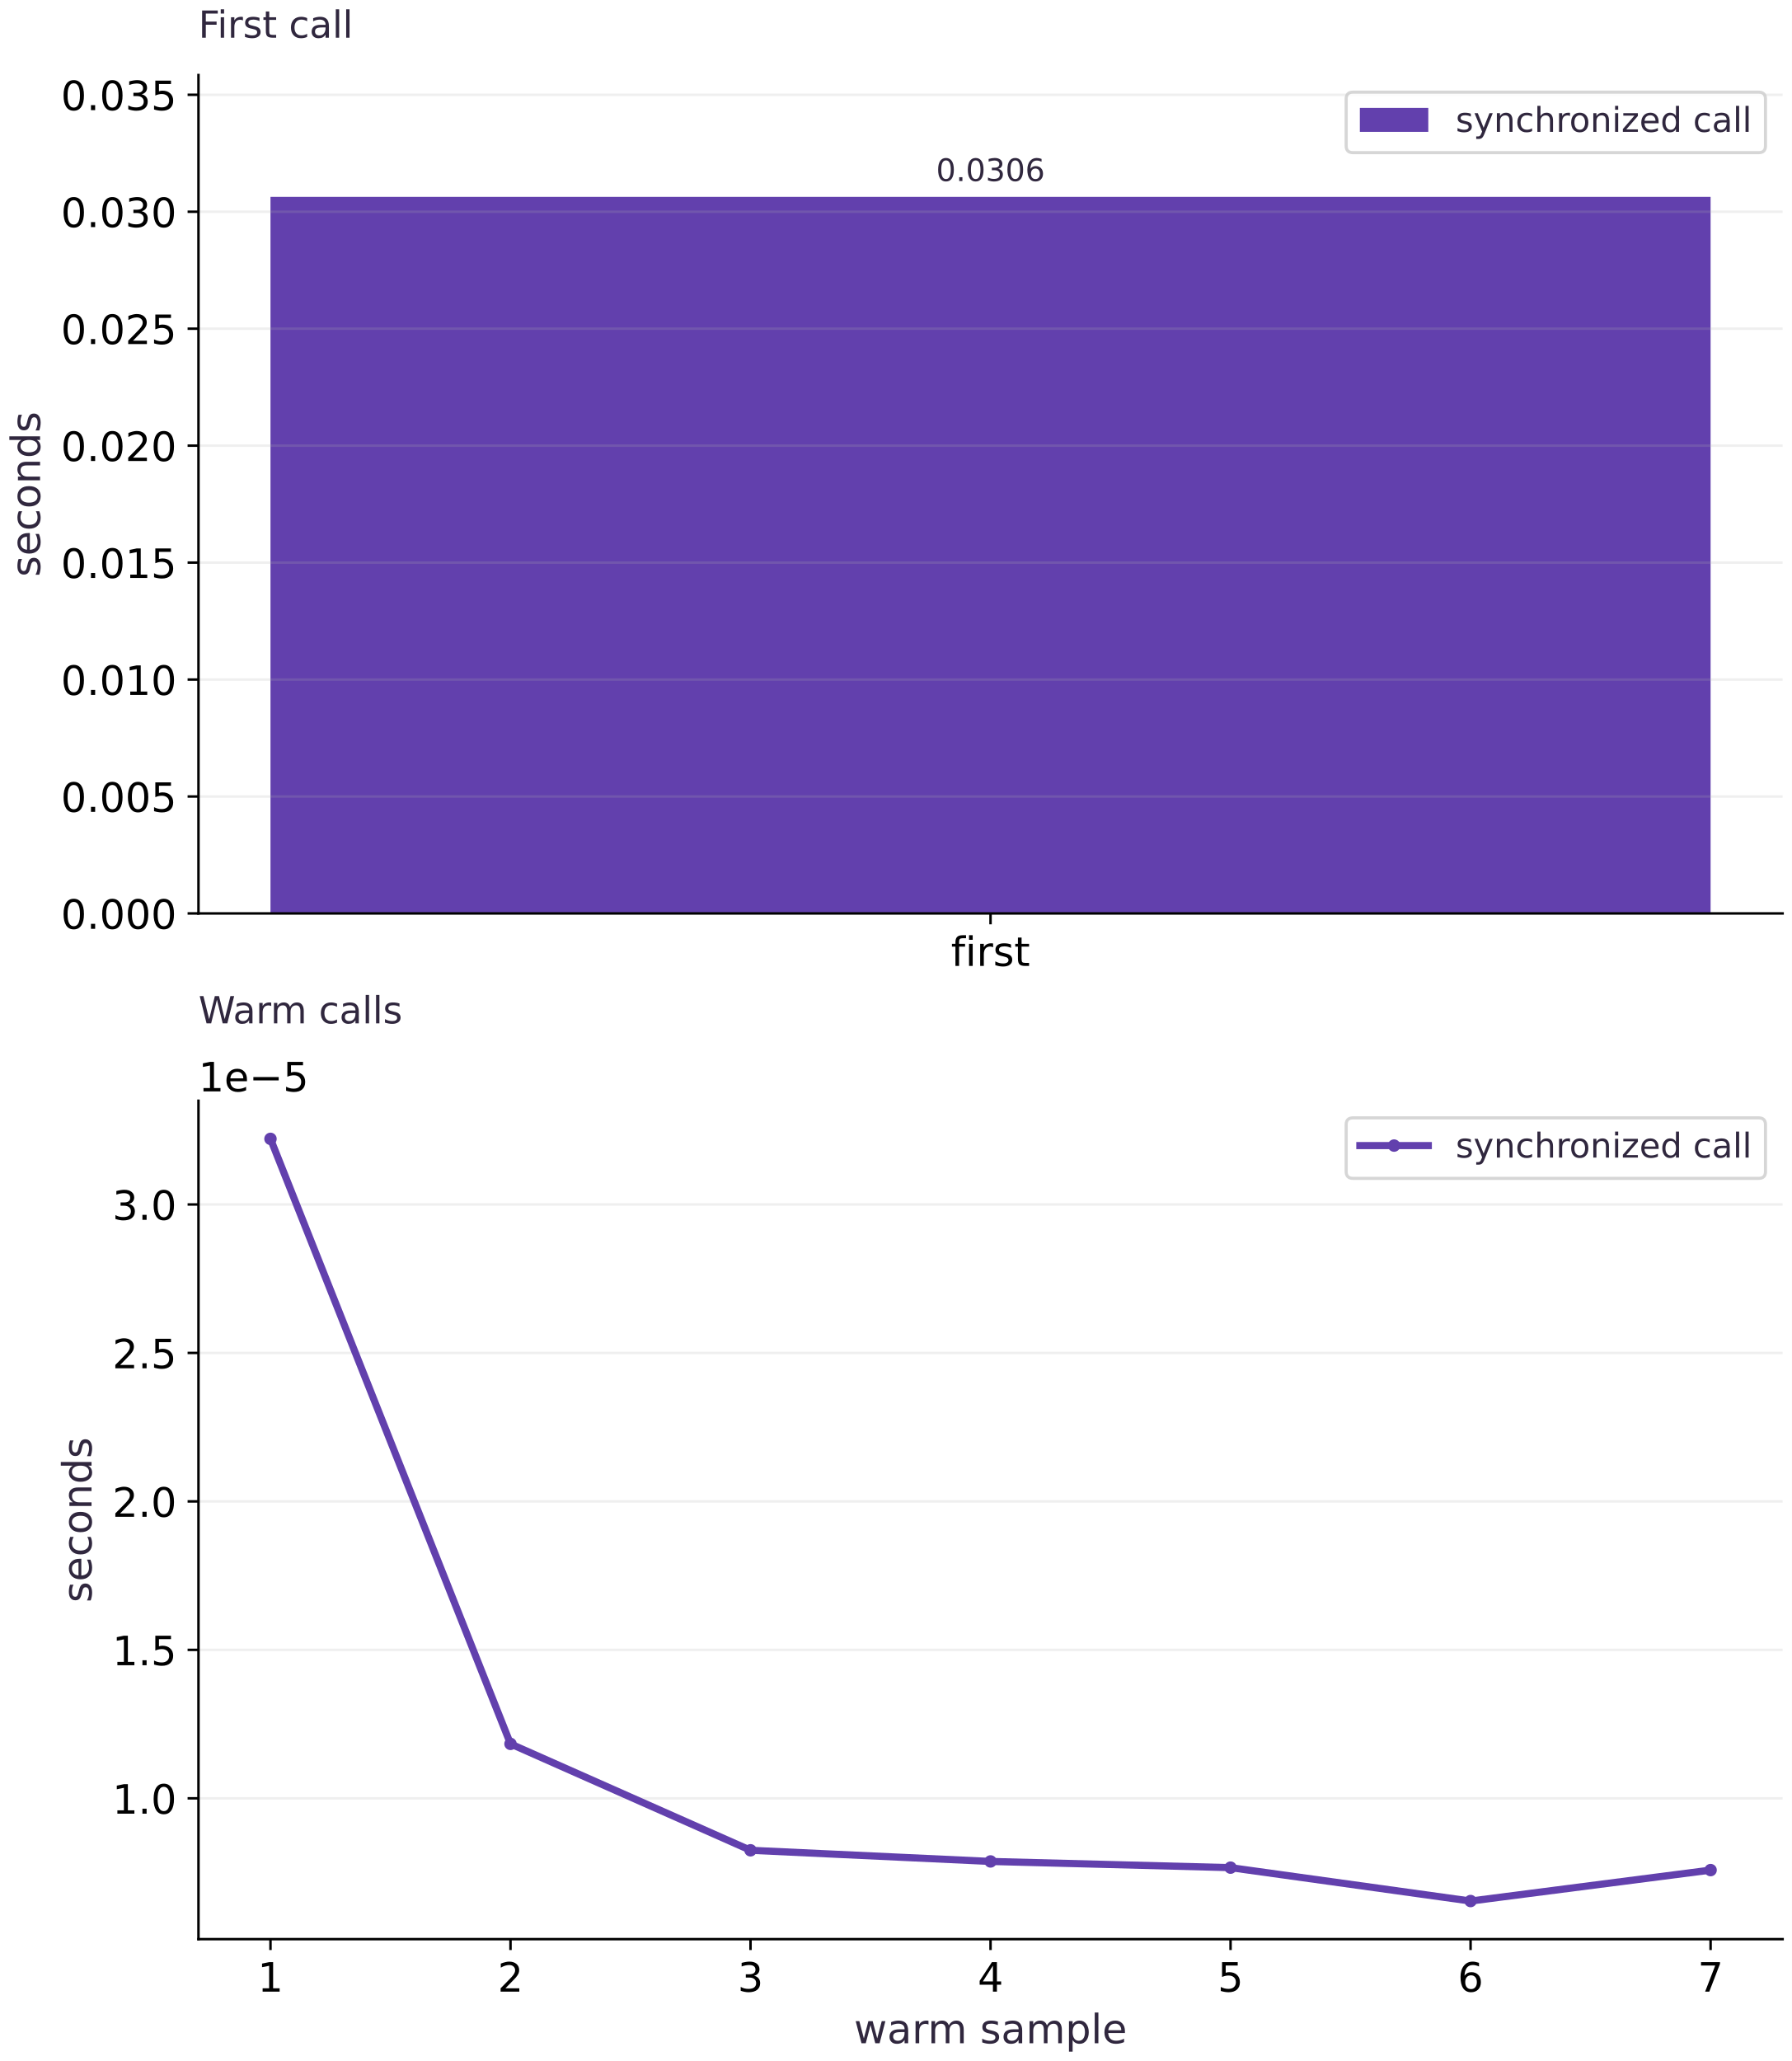
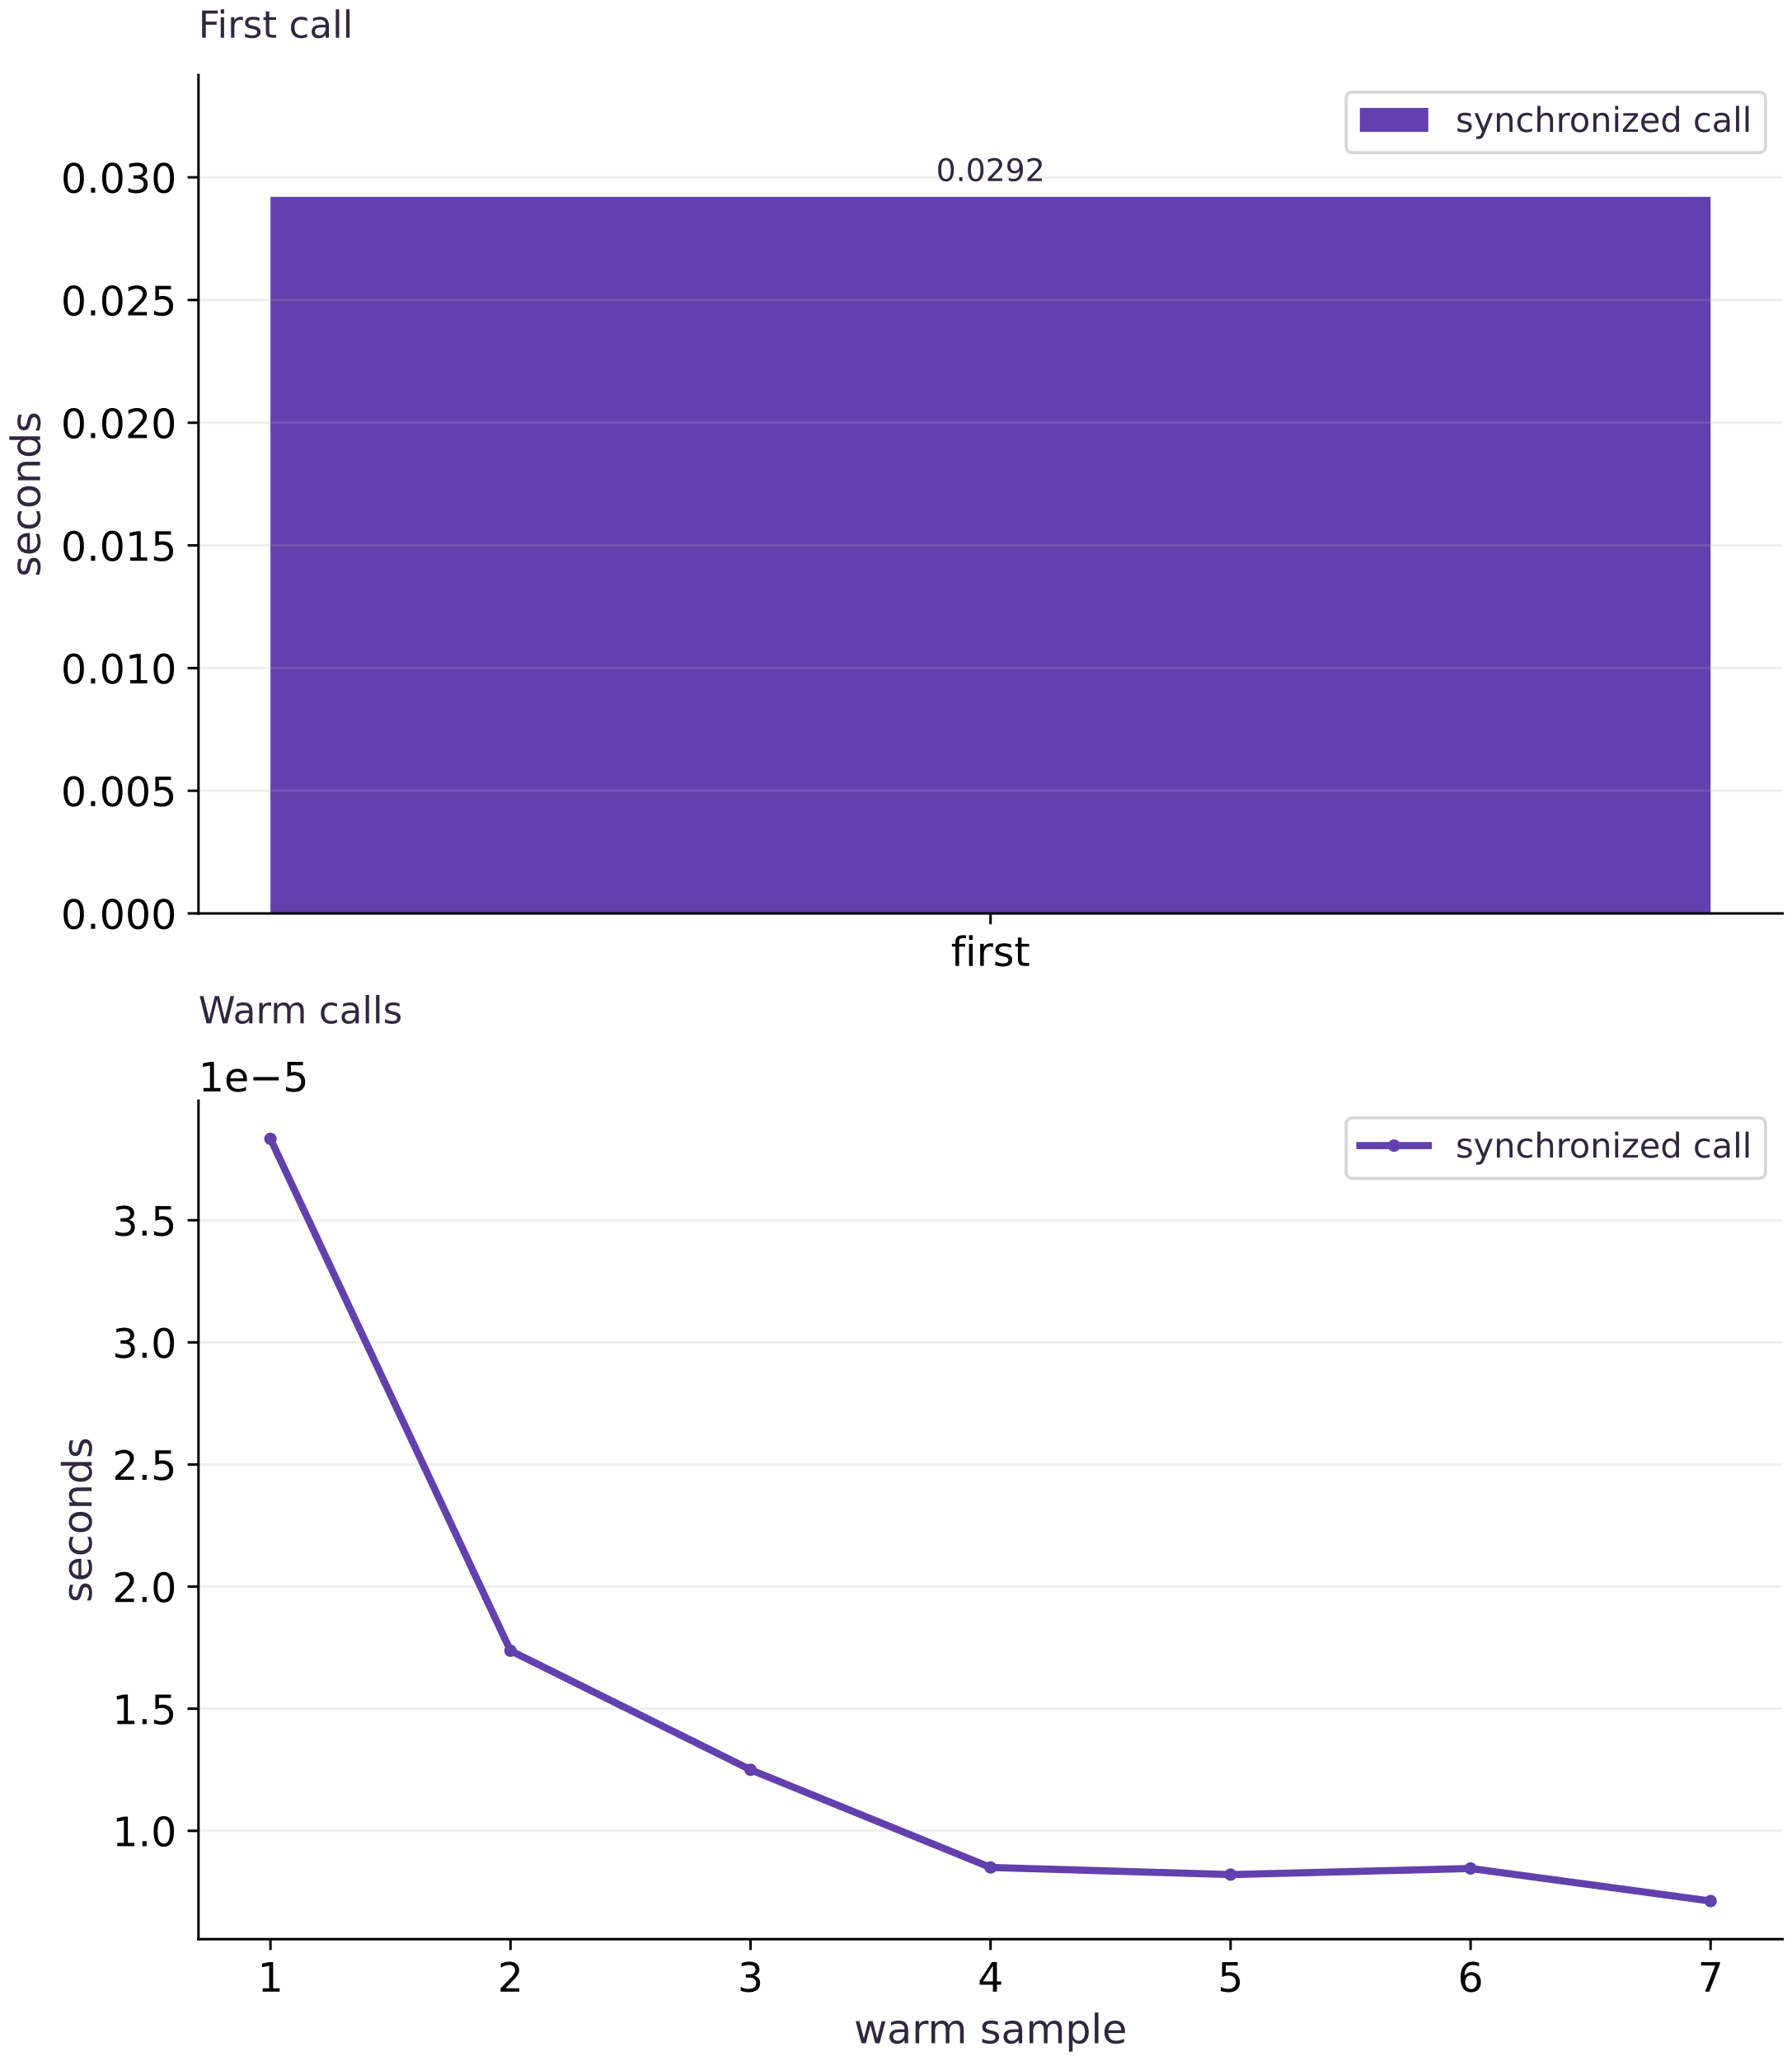
<svg xmlns="http://www.w3.org/2000/svg" xmlns:xlink="http://www.w3.org/1999/xlink" width="576pt" height="662.4pt" viewBox="0 0 576 662.4" version="1.1">
  <defs>
    <style type="text/css">*{stroke-linejoin: round; stroke-linecap: butt}</style>
  </defs>
  <g id="figure_1">
    <g id="patch_1">
      <path d="M 0 662.4  L 576 662.4  L 576 0  L 0 0  z " style="fill: #ffffff" />
    </g>
    <g id="axes_1">
      <g id="patch_2">
        <path d="M 63.798 293.577  L 573 293.577  L 573 24.118  L 63.798 24.118  z " style="fill: #ffffff" />
      </g>
      <g id="patch_3">
        <path d="M 86.944 293.577  L 549.854 293.577  L 549.854 63.27  L 86.944 63.27  z " clip-path="url(#p7393f50d05)" style="fill: #6240ad" />
      </g>
      <g id="matplotlib.axis_1">
        <g id="xtick_1">
          <g id="line2d_1">
            <defs>
              <path id="m041c6fa3e7" d="M 0 0  L 0 3.5  " style="stroke: #000000; stroke-width: 0.8" />
            </defs>
            <g>
              <use xlink:href="#m041c6fa3e7" x="318.399" y="293.577" style="stroke: #000000; stroke-width: 0.8" />
            </g>
          </g>
          <g id="text_1">
            <text style="font-size: 13px; font-family: 'DejaVu Sans'; text-anchor: middle" x="318.399" y="310.455" transform="rotate(-0 318.3991 310.4546)">first</text>
          </g>
        </g>
      </g>
      <g id="matplotlib.axis_2">
        <g id="ytick_1">
          <g id="line2d_2">
            <path d="M 63.798 293.577  L 573 293.577  " clip-path="url(#p7393f50d05)" style="fill: none; stroke: #b0b0b0; stroke-opacity: 0.2; stroke-width: 0.8; stroke-linecap: square" />
          </g>
          <g id="line2d_3">
            <defs>
              <path id="mff8e753c13" d="M 0 0  L -3.5 0  " style="stroke: #000000; stroke-width: 0.8" />
            </defs>
            <g>
              <use xlink:href="#mff8e753c13" x="63.798" y="293.577" style="stroke: #000000; stroke-width: 0.8" />
            </g>
          </g>
          <g id="text_2">
            <text style="font-size: 13px; font-family: 'DejaVu Sans'; text-anchor: end" x="56.798" y="298.516" transform="rotate(-0 56.79836 298.5157)">0.000</text>
          </g>
        </g>
        <g id="ytick_2">
          <g id="line2d_4">
-             <path d="M 63.798 255.99  L 573 255.99  " clip-path="url(#p7393f50d05)" style="fill: none; stroke: #b0b0b0; stroke-opacity: 0.2; stroke-width: 0.8; stroke-linecap: square" />
+             <path d="M 63.798 254.146  L 573 254.146  " clip-path="url(#p7393f50d05)" style="fill: none; stroke: #b0b0b0; stroke-opacity: 0.2; stroke-width: 0.8; stroke-linecap: square" />
          </g>
          <g id="line2d_5">
            <g>
-               <use xlink:href="#mff8e753c13" x="63.798" y="255.99" style="stroke: #000000; stroke-width: 0.8" />
+               <use xlink:href="#mff8e753c13" x="63.798" y="254.146" style="stroke: #000000; stroke-width: 0.8" />
            </g>
          </g>
          <g id="text_3">
-             <text style="font-size: 13px; font-family: 'DejaVu Sans'; text-anchor: end" x="56.798" y="260.929" transform="rotate(-0 56.79836 260.9285)">0.005</text>
+             <text style="font-size: 13px; font-family: 'DejaVu Sans'; text-anchor: end" x="56.798" y="259.085" transform="rotate(-0 56.79836 259.0854)">0.005</text>
          </g>
        </g>
        <g id="ytick_3">
          <g id="line2d_6">
-             <path d="M 63.798 218.402  L 573 218.402  " clip-path="url(#p7393f50d05)" style="fill: none; stroke: #b0b0b0; stroke-opacity: 0.2; stroke-width: 0.8; stroke-linecap: square" />
+             <path d="M 63.798 214.716  L 573 214.716  " clip-path="url(#p7393f50d05)" style="fill: none; stroke: #b0b0b0; stroke-opacity: 0.2; stroke-width: 0.8; stroke-linecap: square" />
          </g>
          <g id="line2d_7">
            <g>
-               <use xlink:href="#mff8e753c13" x="63.798" y="218.402" style="stroke: #000000; stroke-width: 0.8" />
+               <use xlink:href="#mff8e753c13" x="63.798" y="214.716" style="stroke: #000000; stroke-width: 0.8" />
            </g>
          </g>
          <g id="text_4">
-             <text style="font-size: 13px; font-family: 'DejaVu Sans'; text-anchor: end" x="56.798" y="223.341" transform="rotate(-0 56.79836 223.3414)">0.010</text>
+             <text style="font-size: 13px; font-family: 'DejaVu Sans'; text-anchor: end" x="56.798" y="219.655" transform="rotate(-0 56.79836 219.6551)">0.010</text>
          </g>
        </g>
        <g id="ytick_4">
          <g id="line2d_8">
-             <path d="M 63.798 180.815  L 573 180.815  " clip-path="url(#p7393f50d05)" style="fill: none; stroke: #b0b0b0; stroke-opacity: 0.2; stroke-width: 0.8; stroke-linecap: square" />
+             <path d="M 63.798 175.286  L 573 175.286  " clip-path="url(#p7393f50d05)" style="fill: none; stroke: #b0b0b0; stroke-opacity: 0.2; stroke-width: 0.8; stroke-linecap: square" />
          </g>
          <g id="line2d_9">
            <g>
-               <use xlink:href="#mff8e753c13" x="63.798" y="180.815" style="stroke: #000000; stroke-width: 0.8" />
+               <use xlink:href="#mff8e753c13" x="63.798" y="175.286" style="stroke: #000000; stroke-width: 0.8" />
            </g>
          </g>
          <g id="text_5">
-             <text style="font-size: 13px; font-family: 'DejaVu Sans'; text-anchor: end" x="56.798" y="185.754" transform="rotate(-0 56.79836 185.7543)">0.015</text>
+             <text style="font-size: 13px; font-family: 'DejaVu Sans'; text-anchor: end" x="56.798" y="180.225" transform="rotate(-0 56.79836 180.2249)">0.015</text>
          </g>
        </g>
        <g id="ytick_5">
          <g id="line2d_10">
-             <path d="M 63.798 143.228  L 573 143.228  " clip-path="url(#p7393f50d05)" style="fill: none; stroke: #b0b0b0; stroke-opacity: 0.2; stroke-width: 0.8; stroke-linecap: square" />
+             <path d="M 63.798 135.856  L 573 135.856  " clip-path="url(#p7393f50d05)" style="fill: none; stroke: #b0b0b0; stroke-opacity: 0.2; stroke-width: 0.8; stroke-linecap: square" />
          </g>
          <g id="line2d_11">
            <g>
-               <use xlink:href="#mff8e753c13" x="63.798" y="143.228" style="stroke: #000000; stroke-width: 0.8" />
+               <use xlink:href="#mff8e753c13" x="63.798" y="135.856" style="stroke: #000000; stroke-width: 0.8" />
            </g>
          </g>
          <g id="text_6">
-             <text style="font-size: 13px; font-family: 'DejaVu Sans'; text-anchor: end" x="56.798" y="148.167" transform="rotate(-0 56.79836 148.1672)">0.020</text>
+             <text style="font-size: 13px; font-family: 'DejaVu Sans'; text-anchor: end" x="56.798" y="140.795" transform="rotate(-0 56.79836 140.7946)">0.020</text>
          </g>
        </g>
        <g id="ytick_6">
          <g id="line2d_12">
-             <path d="M 63.798 105.641  L 573 105.641  " clip-path="url(#p7393f50d05)" style="fill: none; stroke: #b0b0b0; stroke-opacity: 0.2; stroke-width: 0.8; stroke-linecap: square" />
+             <path d="M 63.798 96.425  L 573 96.425  " clip-path="url(#p7393f50d05)" style="fill: none; stroke: #b0b0b0; stroke-opacity: 0.2; stroke-width: 0.8; stroke-linecap: square" />
          </g>
          <g id="line2d_13">
            <g>
-               <use xlink:href="#mff8e753c13" x="63.798" y="105.641" style="stroke: #000000; stroke-width: 0.8" />
+               <use xlink:href="#mff8e753c13" x="63.798" y="96.425" style="stroke: #000000; stroke-width: 0.8" />
            </g>
          </g>
          <g id="text_7">
-             <text style="font-size: 13px; font-family: 'DejaVu Sans'; text-anchor: end" x="56.798" y="110.58" transform="rotate(-0 56.79836 110.5801)">0.025</text>
+             <text style="font-size: 13px; font-family: 'DejaVu Sans'; text-anchor: end" x="56.798" y="101.364" transform="rotate(-0 56.79836 101.3643)">0.025</text>
          </g>
        </g>
        <g id="ytick_7">
          <g id="line2d_14">
-             <path d="M 63.798 68.054  L 573 68.054  " clip-path="url(#p7393f50d05)" style="fill: none; stroke: #b0b0b0; stroke-opacity: 0.2; stroke-width: 0.8; stroke-linecap: square" />
+             <path d="M 63.798 56.995  L 573 56.995  " clip-path="url(#p7393f50d05)" style="fill: none; stroke: #b0b0b0; stroke-opacity: 0.2; stroke-width: 0.8; stroke-linecap: square" />
          </g>
          <g id="line2d_15">
            <g>
-               <use xlink:href="#mff8e753c13" x="63.798" y="68.054" style="stroke: #000000; stroke-width: 0.8" />
+               <use xlink:href="#mff8e753c13" x="63.798" y="56.995" style="stroke: #000000; stroke-width: 0.8" />
            </g>
          </g>
          <g id="text_8">
-             <text style="font-size: 13px; font-family: 'DejaVu Sans'; text-anchor: end" x="56.798" y="72.993" transform="rotate(-0 56.79836 72.99299)">0.030</text>
-           </g>
-         </g>
-         <g id="ytick_8">
-           <g id="line2d_16">
-             <path d="M 63.798 30.467  L 573 30.467  " clip-path="url(#p7393f50d05)" style="fill: none; stroke: #b0b0b0; stroke-opacity: 0.2; stroke-width: 0.8; stroke-linecap: square" />
-           </g>
-           <g id="line2d_17">
-             <g>
-               <use xlink:href="#mff8e753c13" x="63.798" y="30.467" style="stroke: #000000; stroke-width: 0.8" />
-             </g>
-           </g>
-           <g id="text_9">
-             <text style="font-size: 13px; font-family: 'DejaVu Sans'; text-anchor: end" x="56.798" y="35.406" transform="rotate(-0 56.79836 35.40588)">0.035</text>
-           </g>
-         </g>
-         <g id="text_10">
+             <text style="font-size: 13px; font-family: 'DejaVu Sans'; text-anchor: end" x="56.798" y="61.934" transform="rotate(-0 56.79836 61.93409)">0.030</text>
+           </g>
+         </g>
+         <g id="text_9">
          <text style="font-size: 13px; font-family: 'DejaVu Sans'; text-anchor: middle; fill: #30273e" x="12.878" y="158.848" transform="rotate(-90 12.87821 158.8475)">seconds</text>
        </g>
      </g>
      <g id="patch_4">
        <path d="M 63.798 293.577  L 63.798 24.118  " style="fill: none; stroke: #000000; stroke-width: 0.8; stroke-linejoin: miter; stroke-linecap: square" />
      </g>
      <g id="patch_5">
        <path d="M 63.798 293.577  L 573 293.577  " style="fill: none; stroke: #000000; stroke-width: 0.8; stroke-linejoin: miter; stroke-linecap: square" />
      </g>
+       <g id="text_10">
+         <text style="font-size: 10px; font-family: 'DejaVu Sans'; text-anchor: middle; fill: #30273e" x="318.399" y="58.191" transform="rotate(-0 318.3991 58.19074)">0.0292</text>
+       </g>
      <g id="text_11">
-         <text style="font-size: 10px; font-family: 'DejaVu Sans'; text-anchor: middle; fill: #30273e" x="318.399" y="58.191" transform="rotate(-0 318.3991 58.19074)">0.0306</text>
-       </g>
-       <g id="text_12">
        <text style="font-size: 12px; font-family: 'DejaVu Sans'; text-anchor: start; fill: #30273e" x="63.798" y="12.118" transform="rotate(-0 63.79836 12.11837)">First call</text>
      </g>
      <g id="legend_1">
        <g id="patch_6">
          <path d="M 434.914 49.064  L 565.3 49.064  Q 567.5 49.064 567.5 46.864  L 567.5 31.818  Q 567.5 29.618 565.3 29.618  L 434.914 29.618  Q 432.714 29.618 432.714 31.818  L 432.714 46.864  Q 432.714 49.064 434.914 49.064  z " style="fill: #ffffff; opacity: 0.8; stroke: #cccccc; stroke-linejoin: miter" />
        </g>
        <g id="patch_7">
          <path d="M 437.114 42.377  L 459.114 42.377  L 459.114 34.677  L 437.114 34.677  z " style="fill: #6240ad" />
        </g>
-         <g id="text_13">
+         <g id="text_12">
          <text style="font-size: 11px; font-family: 'DejaVu Sans'; text-anchor: start; fill: #30273e" x="467.914" y="42.377" transform="rotate(-0 467.9137 42.37665)">synchronized call</text>
        </g>
      </g>
    </g>
    <g id="axes_2">
      <g id="patch_8">
        <path d="M 63.798 623.237  L 573 623.237  L 573 353.778  L 63.798 353.778  z " style="fill: #ffffff" />
      </g>
      <g id="matplotlib.axis_3">
        <g id="xtick_2">
+           <g id="line2d_16">
+             <g>
+               <use xlink:href="#m041c6fa3e7" x="86.944" y="623.237" style="stroke: #000000; stroke-width: 0.8" />
+             </g>
+           </g>
+           <g id="text_13">
+             <text style="font-size: 13px; font-family: 'DejaVu Sans'; text-anchor: middle" x="86.944" y="640.115" transform="rotate(-0 86.94388 640.1146)">1</text>
+           </g>
+         </g>
+         <g id="xtick_3">
+           <g id="line2d_17">
+             <g>
+               <use xlink:href="#m041c6fa3e7" x="164.096" y="623.237" style="stroke: #000000; stroke-width: 0.8" />
+             </g>
+           </g>
+           <g id="text_14">
+             <text style="font-size: 13px; font-family: 'DejaVu Sans'; text-anchor: middle" x="164.096" y="640.115" transform="rotate(-0 164.0956 640.1146)">2</text>
+           </g>
+         </g>
+         <g id="xtick_4">
          <g id="line2d_18">
            <g>
-               <use xlink:href="#m041c6fa3e7" x="86.944" y="623.237" style="stroke: #000000; stroke-width: 0.8" />
-             </g>
-           </g>
-           <g id="text_14">
-             <text style="font-size: 13px; font-family: 'DejaVu Sans'; text-anchor: middle" x="86.944" y="640.115" transform="rotate(-0 86.94388 640.1146)">1</text>
-           </g>
-         </g>
-         <g id="xtick_3">
+               <use xlink:href="#m041c6fa3e7" x="241.247" y="623.237" style="stroke: #000000; stroke-width: 0.8" />
+             </g>
+           </g>
+           <g id="text_15">
+             <text style="font-size: 13px; font-family: 'DejaVu Sans'; text-anchor: middle" x="241.247" y="640.115" transform="rotate(-0 241.2473 640.1146)">3</text>
+           </g>
+         </g>
+         <g id="xtick_5">
          <g id="line2d_19">
            <g>
-               <use xlink:href="#m041c6fa3e7" x="164.096" y="623.237" style="stroke: #000000; stroke-width: 0.8" />
-             </g>
-           </g>
-           <g id="text_15">
-             <text style="font-size: 13px; font-family: 'DejaVu Sans'; text-anchor: middle" x="164.096" y="640.115" transform="rotate(-0 164.0956 640.1146)">2</text>
-           </g>
-         </g>
-         <g id="xtick_4">
+               <use xlink:href="#m041c6fa3e7" x="318.399" y="623.237" style="stroke: #000000; stroke-width: 0.8" />
+             </g>
+           </g>
+           <g id="text_16">
+             <text style="font-size: 13px; font-family: 'DejaVu Sans'; text-anchor: middle" x="318.399" y="640.115" transform="rotate(-0 318.3991 640.1146)">4</text>
+           </g>
+         </g>
+         <g id="xtick_6">
          <g id="line2d_20">
            <g>
-               <use xlink:href="#m041c6fa3e7" x="241.247" y="623.237" style="stroke: #000000; stroke-width: 0.8" />
-             </g>
-           </g>
-           <g id="text_16">
-             <text style="font-size: 13px; font-family: 'DejaVu Sans'; text-anchor: middle" x="241.247" y="640.115" transform="rotate(-0 241.2473 640.1146)">3</text>
-           </g>
-         </g>
-         <g id="xtick_5">
+               <use xlink:href="#m041c6fa3e7" x="395.551" y="623.237" style="stroke: #000000; stroke-width: 0.8" />
+             </g>
+           </g>
+           <g id="text_17">
+             <text style="font-size: 13px; font-family: 'DejaVu Sans'; text-anchor: middle" x="395.551" y="640.115" transform="rotate(-0 395.5508 640.1146)">5</text>
+           </g>
+         </g>
+         <g id="xtick_7">
          <g id="line2d_21">
            <g>
-               <use xlink:href="#m041c6fa3e7" x="318.399" y="623.237" style="stroke: #000000; stroke-width: 0.8" />
-             </g>
-           </g>
-           <g id="text_17">
-             <text style="font-size: 13px; font-family: 'DejaVu Sans'; text-anchor: middle" x="318.399" y="640.115" transform="rotate(-0 318.3991 640.1146)">4</text>
-           </g>
-         </g>
-         <g id="xtick_6">
+               <use xlink:href="#m041c6fa3e7" x="472.703" y="623.237" style="stroke: #000000; stroke-width: 0.8" />
+             </g>
+           </g>
+           <g id="text_18">
+             <text style="font-size: 13px; font-family: 'DejaVu Sans'; text-anchor: middle" x="472.703" y="640.115" transform="rotate(-0 472.7025 640.1146)">6</text>
+           </g>
+         </g>
+         <g id="xtick_8">
          <g id="line2d_22">
            <g>
-               <use xlink:href="#m041c6fa3e7" x="395.551" y="623.237" style="stroke: #000000; stroke-width: 0.8" />
-             </g>
-           </g>
-           <g id="text_18">
-             <text style="font-size: 13px; font-family: 'DejaVu Sans'; text-anchor: middle" x="395.551" y="640.115" transform="rotate(-0 395.5508 640.1146)">5</text>
-           </g>
-         </g>
-         <g id="xtick_7">
+               <use xlink:href="#m041c6fa3e7" x="549.854" y="623.237" style="stroke: #000000; stroke-width: 0.8" />
+             </g>
+           </g>
+           <g id="text_19">
+             <text style="font-size: 13px; font-family: 'DejaVu Sans'; text-anchor: middle" x="549.854" y="640.115" transform="rotate(-0 549.8542 640.1146)">7</text>
+           </g>
+         </g>
+         <g id="text_20">
+           <text style="font-size: 13px; font-family: 'DejaVu Sans'; text-anchor: middle; fill: #30273e" x="318.399" y="656.696" transform="rotate(-0 318.3991 656.6962)">warm sample</text>
+         </g>
+       </g>
+       <g id="matplotlib.axis_4">
+         <g id="ytick_8">
          <g id="line2d_23">
-             <g>
-               <use xlink:href="#m041c6fa3e7" x="472.703" y="623.237" style="stroke: #000000; stroke-width: 0.8" />
-             </g>
-           </g>
-           <g id="text_19">
-             <text style="font-size: 13px; font-family: 'DejaVu Sans'; text-anchor: middle" x="472.703" y="640.115" transform="rotate(-0 472.7025 640.1146)">6</text>
-           </g>
-         </g>
-         <g id="xtick_8">
+             <path d="M 63.798 588.422  L 573 588.422  " clip-path="url(#p0079eaa83b)" style="fill: none; stroke: #b0b0b0; stroke-opacity: 0.2; stroke-width: 0.8; stroke-linecap: square" />
+           </g>
          <g id="line2d_24">
            <g>
-               <use xlink:href="#m041c6fa3e7" x="549.854" y="623.237" style="stroke: #000000; stroke-width: 0.8" />
-             </g>
-           </g>
-           <g id="text_20">
-             <text style="font-size: 13px; font-family: 'DejaVu Sans'; text-anchor: middle" x="549.854" y="640.115" transform="rotate(-0 549.8542 640.1146)">7</text>
-           </g>
-         </g>
-         <g id="text_21">
-           <text style="font-size: 13px; font-family: 'DejaVu Sans'; text-anchor: middle; fill: #30273e" x="318.399" y="656.696" transform="rotate(-0 318.3991 656.6962)">warm sample</text>
-         </g>
-       </g>
-       <g id="matplotlib.axis_4">
+               <use xlink:href="#mff8e753c13" x="63.798" y="588.422" style="stroke: #000000; stroke-width: 0.8" />
+             </g>
+           </g>
+           <g id="text_21">
+             <text style="font-size: 13px; font-family: 'DejaVu Sans'; text-anchor: end" x="56.798" y="593.361" transform="rotate(-0 56.79836 593.3611)">1.0</text>
+           </g>
+         </g>
        <g id="ytick_9">
          <g id="line2d_25">
-             <path d="M 63.798 577.979  L 573 577.979  " clip-path="url(#p0079eaa83b)" style="fill: none; stroke: #b0b0b0; stroke-opacity: 0.2; stroke-width: 0.8; stroke-linecap: square" />
+             <path d="M 63.798 549.175  L 573 549.175  " clip-path="url(#p0079eaa83b)" style="fill: none; stroke: #b0b0b0; stroke-opacity: 0.2; stroke-width: 0.8; stroke-linecap: square" />
          </g>
          <g id="line2d_26">
            <g>
-               <use xlink:href="#mff8e753c13" x="63.798" y="577.979" style="stroke: #000000; stroke-width: 0.8" />
+               <use xlink:href="#mff8e753c13" x="63.798" y="549.175" style="stroke: #000000; stroke-width: 0.8" />
            </g>
          </g>
          <g id="text_22">
-             <text style="font-size: 13px; font-family: 'DejaVu Sans'; text-anchor: end" x="56.798" y="582.918" transform="rotate(-0 56.79836 582.9182)">1.0</text>
+             <text style="font-size: 13px; font-family: 'DejaVu Sans'; text-anchor: end" x="56.798" y="554.114" transform="rotate(-0 56.79836 554.114)">1.5</text>
          </g>
        </g>
        <g id="ytick_10">
          <g id="line2d_27">
-             <path d="M 63.798 530.262  L 573 530.262  " clip-path="url(#p0079eaa83b)" style="fill: none; stroke: #b0b0b0; stroke-opacity: 0.2; stroke-width: 0.8; stroke-linecap: square" />
+             <path d="M 63.798 509.928  L 573 509.928  " clip-path="url(#p0079eaa83b)" style="fill: none; stroke: #b0b0b0; stroke-opacity: 0.2; stroke-width: 0.8; stroke-linecap: square" />
          </g>
          <g id="line2d_28">
            <g>
-               <use xlink:href="#mff8e753c13" x="63.798" y="530.262" style="stroke: #000000; stroke-width: 0.8" />
+               <use xlink:href="#mff8e753c13" x="63.798" y="509.928" style="stroke: #000000; stroke-width: 0.8" />
            </g>
          </g>
          <g id="text_23">
-             <text style="font-size: 13px; font-family: 'DejaVu Sans'; text-anchor: end" x="56.798" y="535.201" transform="rotate(-0 56.79836 535.2011)">1.5</text>
+             <text style="font-size: 13px; font-family: 'DejaVu Sans'; text-anchor: end" x="56.798" y="514.867" transform="rotate(-0 56.79836 514.8669)">2.0</text>
          </g>
        </g>
        <g id="ytick_11">
          <g id="line2d_29">
-             <path d="M 63.798 482.545  L 573 482.545  " clip-path="url(#p0079eaa83b)" style="fill: none; stroke: #b0b0b0; stroke-opacity: 0.2; stroke-width: 0.8; stroke-linecap: square" />
+             <path d="M 63.798 470.681  L 573 470.681  " clip-path="url(#p0079eaa83b)" style="fill: none; stroke: #b0b0b0; stroke-opacity: 0.2; stroke-width: 0.8; stroke-linecap: square" />
          </g>
          <g id="line2d_30">
            <g>
-               <use xlink:href="#mff8e753c13" x="63.798" y="482.545" style="stroke: #000000; stroke-width: 0.8" />
+               <use xlink:href="#mff8e753c13" x="63.798" y="470.681" style="stroke: #000000; stroke-width: 0.8" />
            </g>
          </g>
          <g id="text_24">
-             <text style="font-size: 13px; font-family: 'DejaVu Sans'; text-anchor: end" x="56.798" y="487.484" transform="rotate(-0 56.79836 487.4841)">2.0</text>
+             <text style="font-size: 13px; font-family: 'DejaVu Sans'; text-anchor: end" x="56.798" y="475.62" transform="rotate(-0 56.79836 475.6199)">2.5</text>
          </g>
        </g>
        <g id="ytick_12">
          <g id="line2d_31">
-             <path d="M 63.798 434.828  L 573 434.828  " clip-path="url(#p0079eaa83b)" style="fill: none; stroke: #b0b0b0; stroke-opacity: 0.2; stroke-width: 0.8; stroke-linecap: square" />
+             <path d="M 63.798 431.434  L 573 431.434  " clip-path="url(#p0079eaa83b)" style="fill: none; stroke: #b0b0b0; stroke-opacity: 0.2; stroke-width: 0.8; stroke-linecap: square" />
          </g>
          <g id="line2d_32">
            <g>
-               <use xlink:href="#mff8e753c13" x="63.798" y="434.828" style="stroke: #000000; stroke-width: 0.8" />
+               <use xlink:href="#mff8e753c13" x="63.798" y="431.434" style="stroke: #000000; stroke-width: 0.8" />
            </g>
          </g>
          <g id="text_25">
-             <text style="font-size: 13px; font-family: 'DejaVu Sans'; text-anchor: end" x="56.798" y="439.767" transform="rotate(-0 56.79836 439.767)">2.5</text>
+             <text style="font-size: 13px; font-family: 'DejaVu Sans'; text-anchor: end" x="56.798" y="436.373" transform="rotate(-0 56.79836 436.3728)">3.0</text>
          </g>
        </g>
        <g id="ytick_13">
          <g id="line2d_33">
-             <path d="M 63.798 387.111  L 573 387.111  " clip-path="url(#p0079eaa83b)" style="fill: none; stroke: #b0b0b0; stroke-opacity: 0.2; stroke-width: 0.8; stroke-linecap: square" />
+             <path d="M 63.798 392.187  L 573 392.187  " clip-path="url(#p0079eaa83b)" style="fill: none; stroke: #b0b0b0; stroke-opacity: 0.2; stroke-width: 0.8; stroke-linecap: square" />
          </g>
          <g id="line2d_34">
            <g>
-               <use xlink:href="#mff8e753c13" x="63.798" y="387.111" style="stroke: #000000; stroke-width: 0.8" />
+               <use xlink:href="#mff8e753c13" x="63.798" y="392.187" style="stroke: #000000; stroke-width: 0.8" />
            </g>
          </g>
          <g id="text_26">
-             <text style="font-size: 13px; font-family: 'DejaVu Sans'; text-anchor: end" x="56.798" y="392.05" transform="rotate(-0 56.79836 392.0499)">3.0</text>
+             <text style="font-size: 13px; font-family: 'DejaVu Sans'; text-anchor: end" x="56.798" y="397.126" transform="rotate(-0 56.79836 397.1257)">3.5</text>
          </g>
        </g>
        <g id="text_27">
          <text style="font-size: 13px; font-family: 'DejaVu Sans'; text-anchor: middle; fill: #30273e" x="29.421" y="488.507" transform="rotate(-90 29.42071 488.5075)">seconds</text>
        </g>
        <g id="text_28">
          <text style="font-size: 13px; font-family: 'DejaVu Sans'; text-anchor: start" x="63.798" y="350.778" transform="rotate(-0 63.79836 350.7783)">1e−5</text>
        </g>
      </g>
      <g id="line2d_35">
-         <path d="M 86.944 366.026  L 164.096 560.478  L 241.247 594.679  L 318.399 598.261  L 395.551 600.256  L 472.703 610.989  L 549.854 601.047  " clip-path="url(#p0079eaa83b)" style="fill: none; stroke: #6240ad; stroke-width: 2.3; stroke-linecap: square" />
+         <path d="M 86.944 366.026  L 164.096 530.535  L 241.247 568.797  L 318.399 600.195  L 395.551 602.487  L 472.703 600.524  L 549.854 610.989  " clip-path="url(#p0079eaa83b)" style="fill: none; stroke: #6240ad; stroke-width: 2.3; stroke-linecap: square" />
        <defs>
          <path id="mcfde3ba6a9" d="M 0 1.5  C 0.398 1.5 0.779 1.342 1.061 1.061  C 1.342 0.779 1.5 0.398 1.5 0  C 1.5 -0.398 1.342 -0.779 1.061 -1.061  C 0.779 -1.342 0.398 -1.5 0 -1.5  C -0.398 -1.5 -0.779 -1.342 -1.061 -1.061  C -1.342 -0.779 -1.5 -0.398 -1.5 0  C -1.5 0.398 -1.342 0.779 -1.061 1.061  C -0.779 1.342 -0.398 1.5 0 1.5  z " style="stroke: #6240ad" />
        </defs>
        <g clip-path="url(#p0079eaa83b)">
          <use xlink:href="#mcfde3ba6a9" x="86.944" y="366.026" style="fill: #6240ad; stroke: #6240ad" />
-           <use xlink:href="#mcfde3ba6a9" x="164.096" y="560.478" style="fill: #6240ad; stroke: #6240ad" />
-           <use xlink:href="#mcfde3ba6a9" x="241.247" y="594.679" style="fill: #6240ad; stroke: #6240ad" />
-           <use xlink:href="#mcfde3ba6a9" x="318.399" y="598.261" style="fill: #6240ad; stroke: #6240ad" />
-           <use xlink:href="#mcfde3ba6a9" x="395.551" y="600.256" style="fill: #6240ad; stroke: #6240ad" />
-           <use xlink:href="#mcfde3ba6a9" x="472.703" y="610.989" style="fill: #6240ad; stroke: #6240ad" />
-           <use xlink:href="#mcfde3ba6a9" x="549.854" y="601.047" style="fill: #6240ad; stroke: #6240ad" />
+           <use xlink:href="#mcfde3ba6a9" x="164.096" y="530.535" style="fill: #6240ad; stroke: #6240ad" />
+           <use xlink:href="#mcfde3ba6a9" x="241.247" y="568.797" style="fill: #6240ad; stroke: #6240ad" />
+           <use xlink:href="#mcfde3ba6a9" x="318.399" y="600.195" style="fill: #6240ad; stroke: #6240ad" />
+           <use xlink:href="#mcfde3ba6a9" x="395.551" y="602.487" style="fill: #6240ad; stroke: #6240ad" />
+           <use xlink:href="#mcfde3ba6a9" x="472.703" y="600.524" style="fill: #6240ad; stroke: #6240ad" />
+           <use xlink:href="#mcfde3ba6a9" x="549.854" y="610.989" style="fill: #6240ad; stroke: #6240ad" />
        </g>
      </g>
      <g id="patch_9">
        <path d="M 63.798 623.237  L 63.798 353.778  " style="fill: none; stroke: #000000; stroke-width: 0.8; stroke-linejoin: miter; stroke-linecap: square" />
      </g>
      <g id="patch_10">
        <path d="M 63.798 623.237  L 573 623.237  " style="fill: none; stroke: #000000; stroke-width: 0.8; stroke-linejoin: miter; stroke-linecap: square" />
      </g>
      <g id="text_29">
        <text style="font-size: 12px; font-family: 'DejaVu Sans'; text-anchor: start; fill: #30273e" x="63.798" y="328.9" transform="rotate(-0 63.79836 328.9004)">Warm calls</text>
      </g>
      <g id="legend_2">
        <g id="patch_11">
          <path d="M 434.914 378.724  L 565.3 378.724  Q 567.5 378.724 567.5 376.524  L 567.5 361.478  Q 567.5 359.278 565.3 359.278  L 434.914 359.278  Q 432.714 359.278 432.714 361.478  L 432.714 376.524  Q 432.714 378.724 434.914 378.724  z " style="fill: #ffffff; opacity: 0.8; stroke: #cccccc; stroke-linejoin: miter" />
        </g>
        <g id="line2d_36">
          <path d="M 437.114 368.187  L 448.114 368.187  L 459.114 368.187  " style="fill: none; stroke: #6240ad; stroke-width: 2.3; stroke-linecap: square" />
          <g>
            <use xlink:href="#mcfde3ba6a9" x="448.114" y="368.187" style="fill: #6240ad; stroke: #6240ad" />
          </g>
        </g>
        <g id="text_30">
          <text style="font-size: 11px; font-family: 'DejaVu Sans'; text-anchor: start; fill: #30273e" x="467.914" y="372.037" transform="rotate(-0 467.9137 372.0366)">synchronized call</text>
        </g>
      </g>
    </g>
  </g>
  <defs>
    <clipPath id="p7393f50d05">
      <rect x="63.798" y="24.118" width="509.201" height="269.458" />
    </clipPath>
    <clipPath id="p0079eaa83b">
      <rect x="63.798" y="353.778" width="509.201" height="269.458" />
    </clipPath>
  </defs>
</svg>
